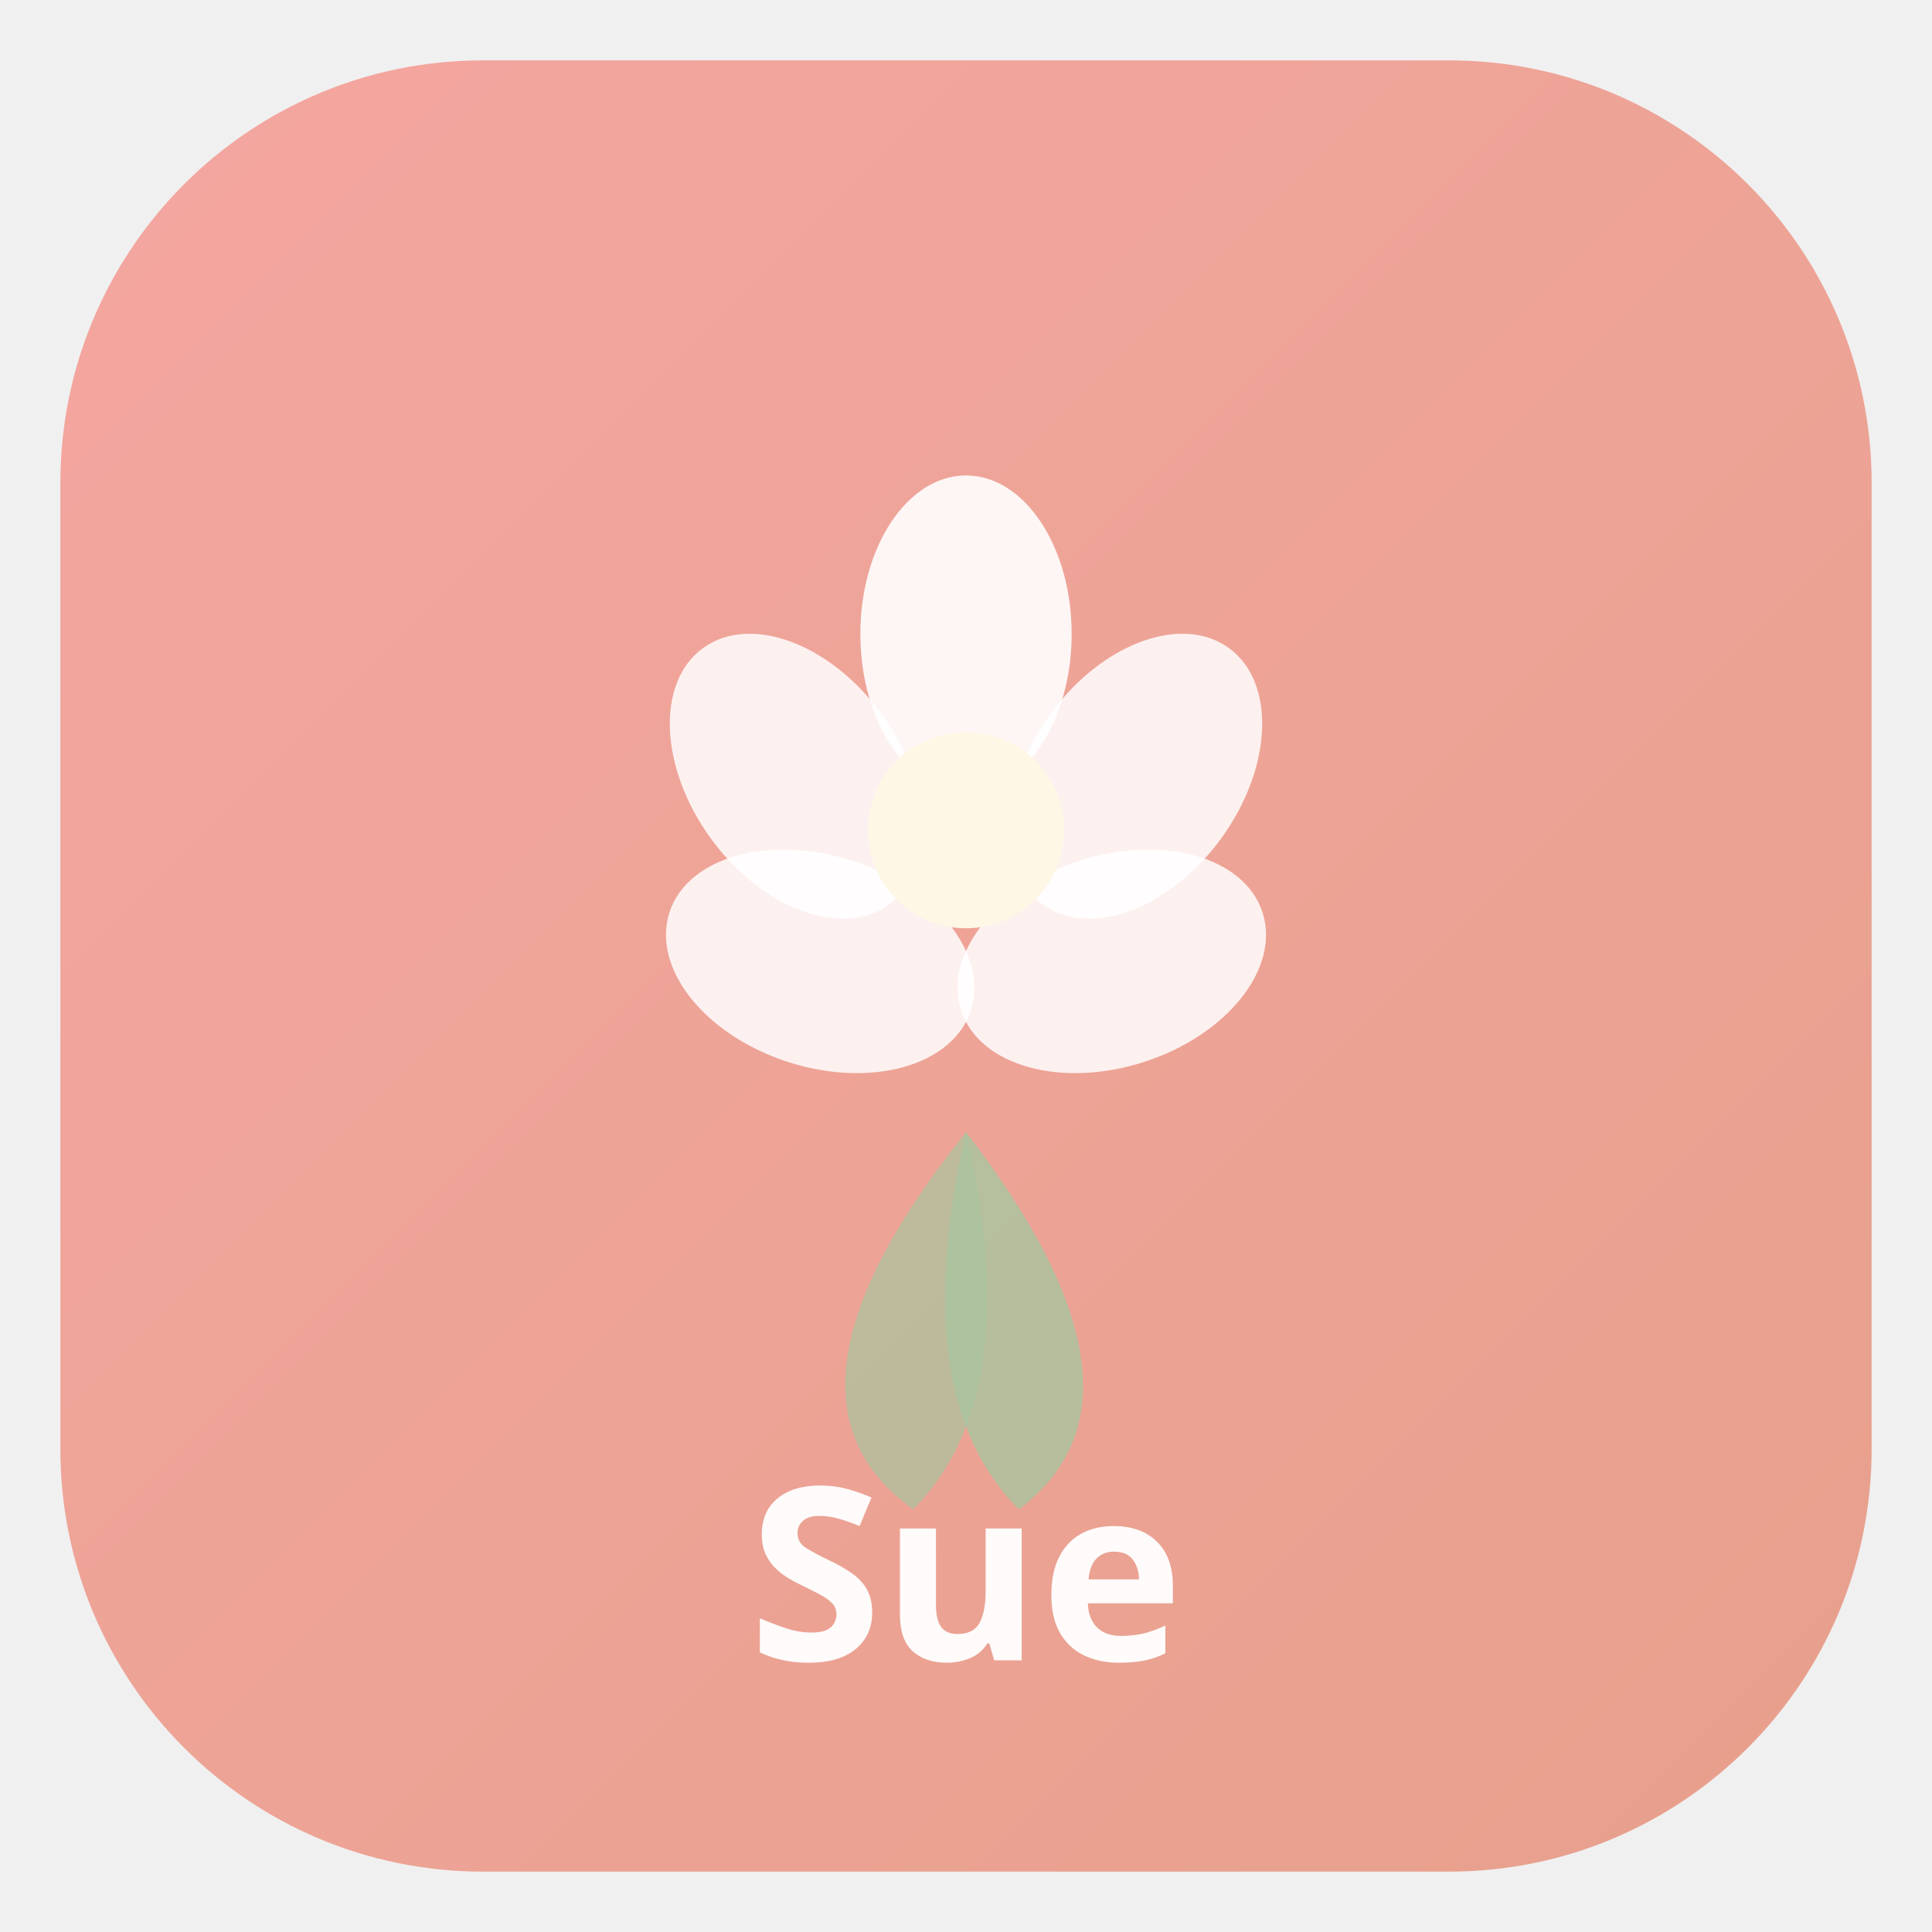
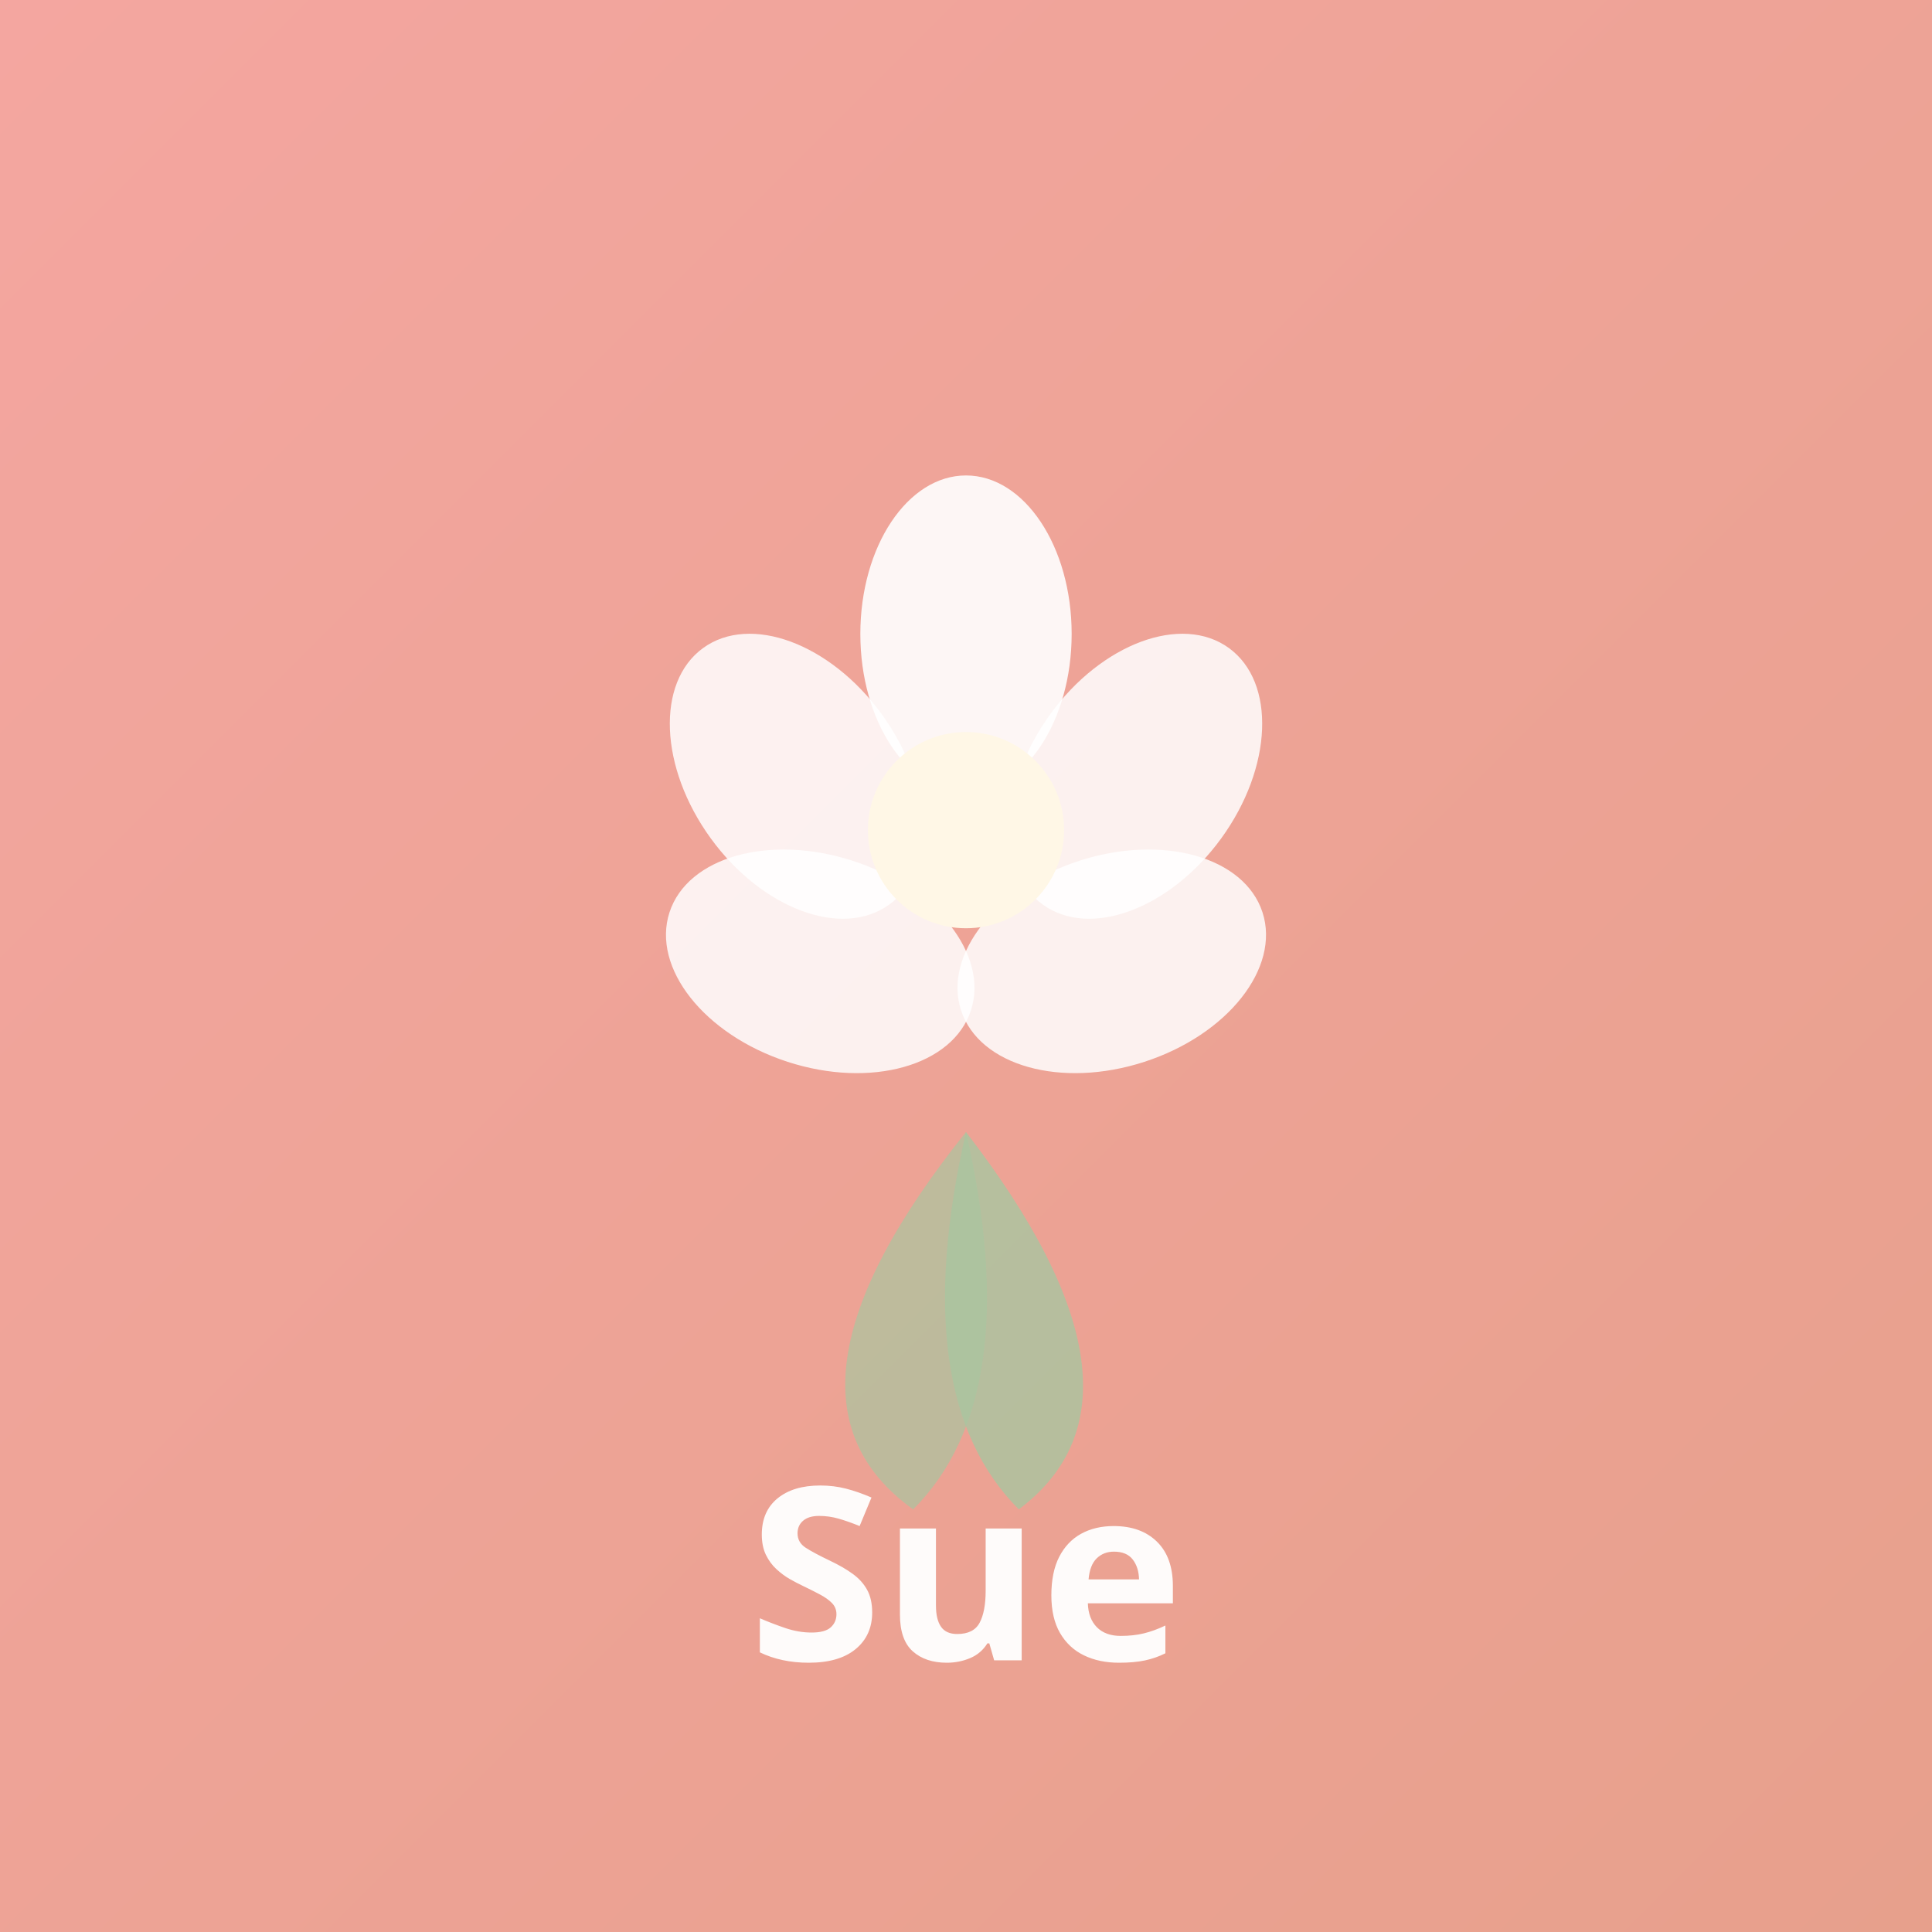
<svg xmlns="http://www.w3.org/2000/svg" viewBox="0 0 512 512" fill="none">
  <defs>
    <linearGradient id="bg" x1="0" y1="0" x2="1" y2="1">
      <stop offset="0%" stop-color="#F4A6A0" />
      <stop offset="100%" stop-color="#E7A08C" />
    </linearGradient>
  </defs>
-   <rect x="16" y="16" width="480" height="480" rx="112" fill="url(#bg)" />
+   <rect x="0" y="0" width="512" height="512" rx="0" fill="url(#bg)" />
  <g transform="translate(256,220)">
    <ellipse cx="0" cy="-52" rx="28" ry="42" fill="#FFF" opacity="0.9" />
    <ellipse cx="45" cy="-26" rx="28" ry="42" fill="#FFF" opacity="0.85" transform="rotate(72)" />
    <ellipse cx="28" cy="38" rx="28" ry="42" fill="#FFF" opacity="0.85" transform="rotate(144)" />
    <ellipse cx="-28" cy="38" rx="28" ry="42" fill="#FFF" opacity="0.85" transform="rotate(216)" />
    <ellipse cx="-45" cy="-26" rx="28" ry="42" fill="#FFF" opacity="0.85" transform="rotate(288)" />
    <circle cx="0" cy="0" r="26" fill="#FFF7E6" />
  </g>
  <path d="M256 300 Q310 370 270 400 Q240 370 256 300Z" fill="#A9C5A0" opacity="0.8" />
  <path d="M256 300 Q200 370 242 400 Q272 370 256 300Z" fill="#A9C5A0" opacity="0.7" />
  <text x="256" y="440" text-anchor="middle" font-family="system-ui, sans-serif" font-size="64" font-weight="600" fill="#FFF" opacity="0.95">Sue</text>
</svg>
